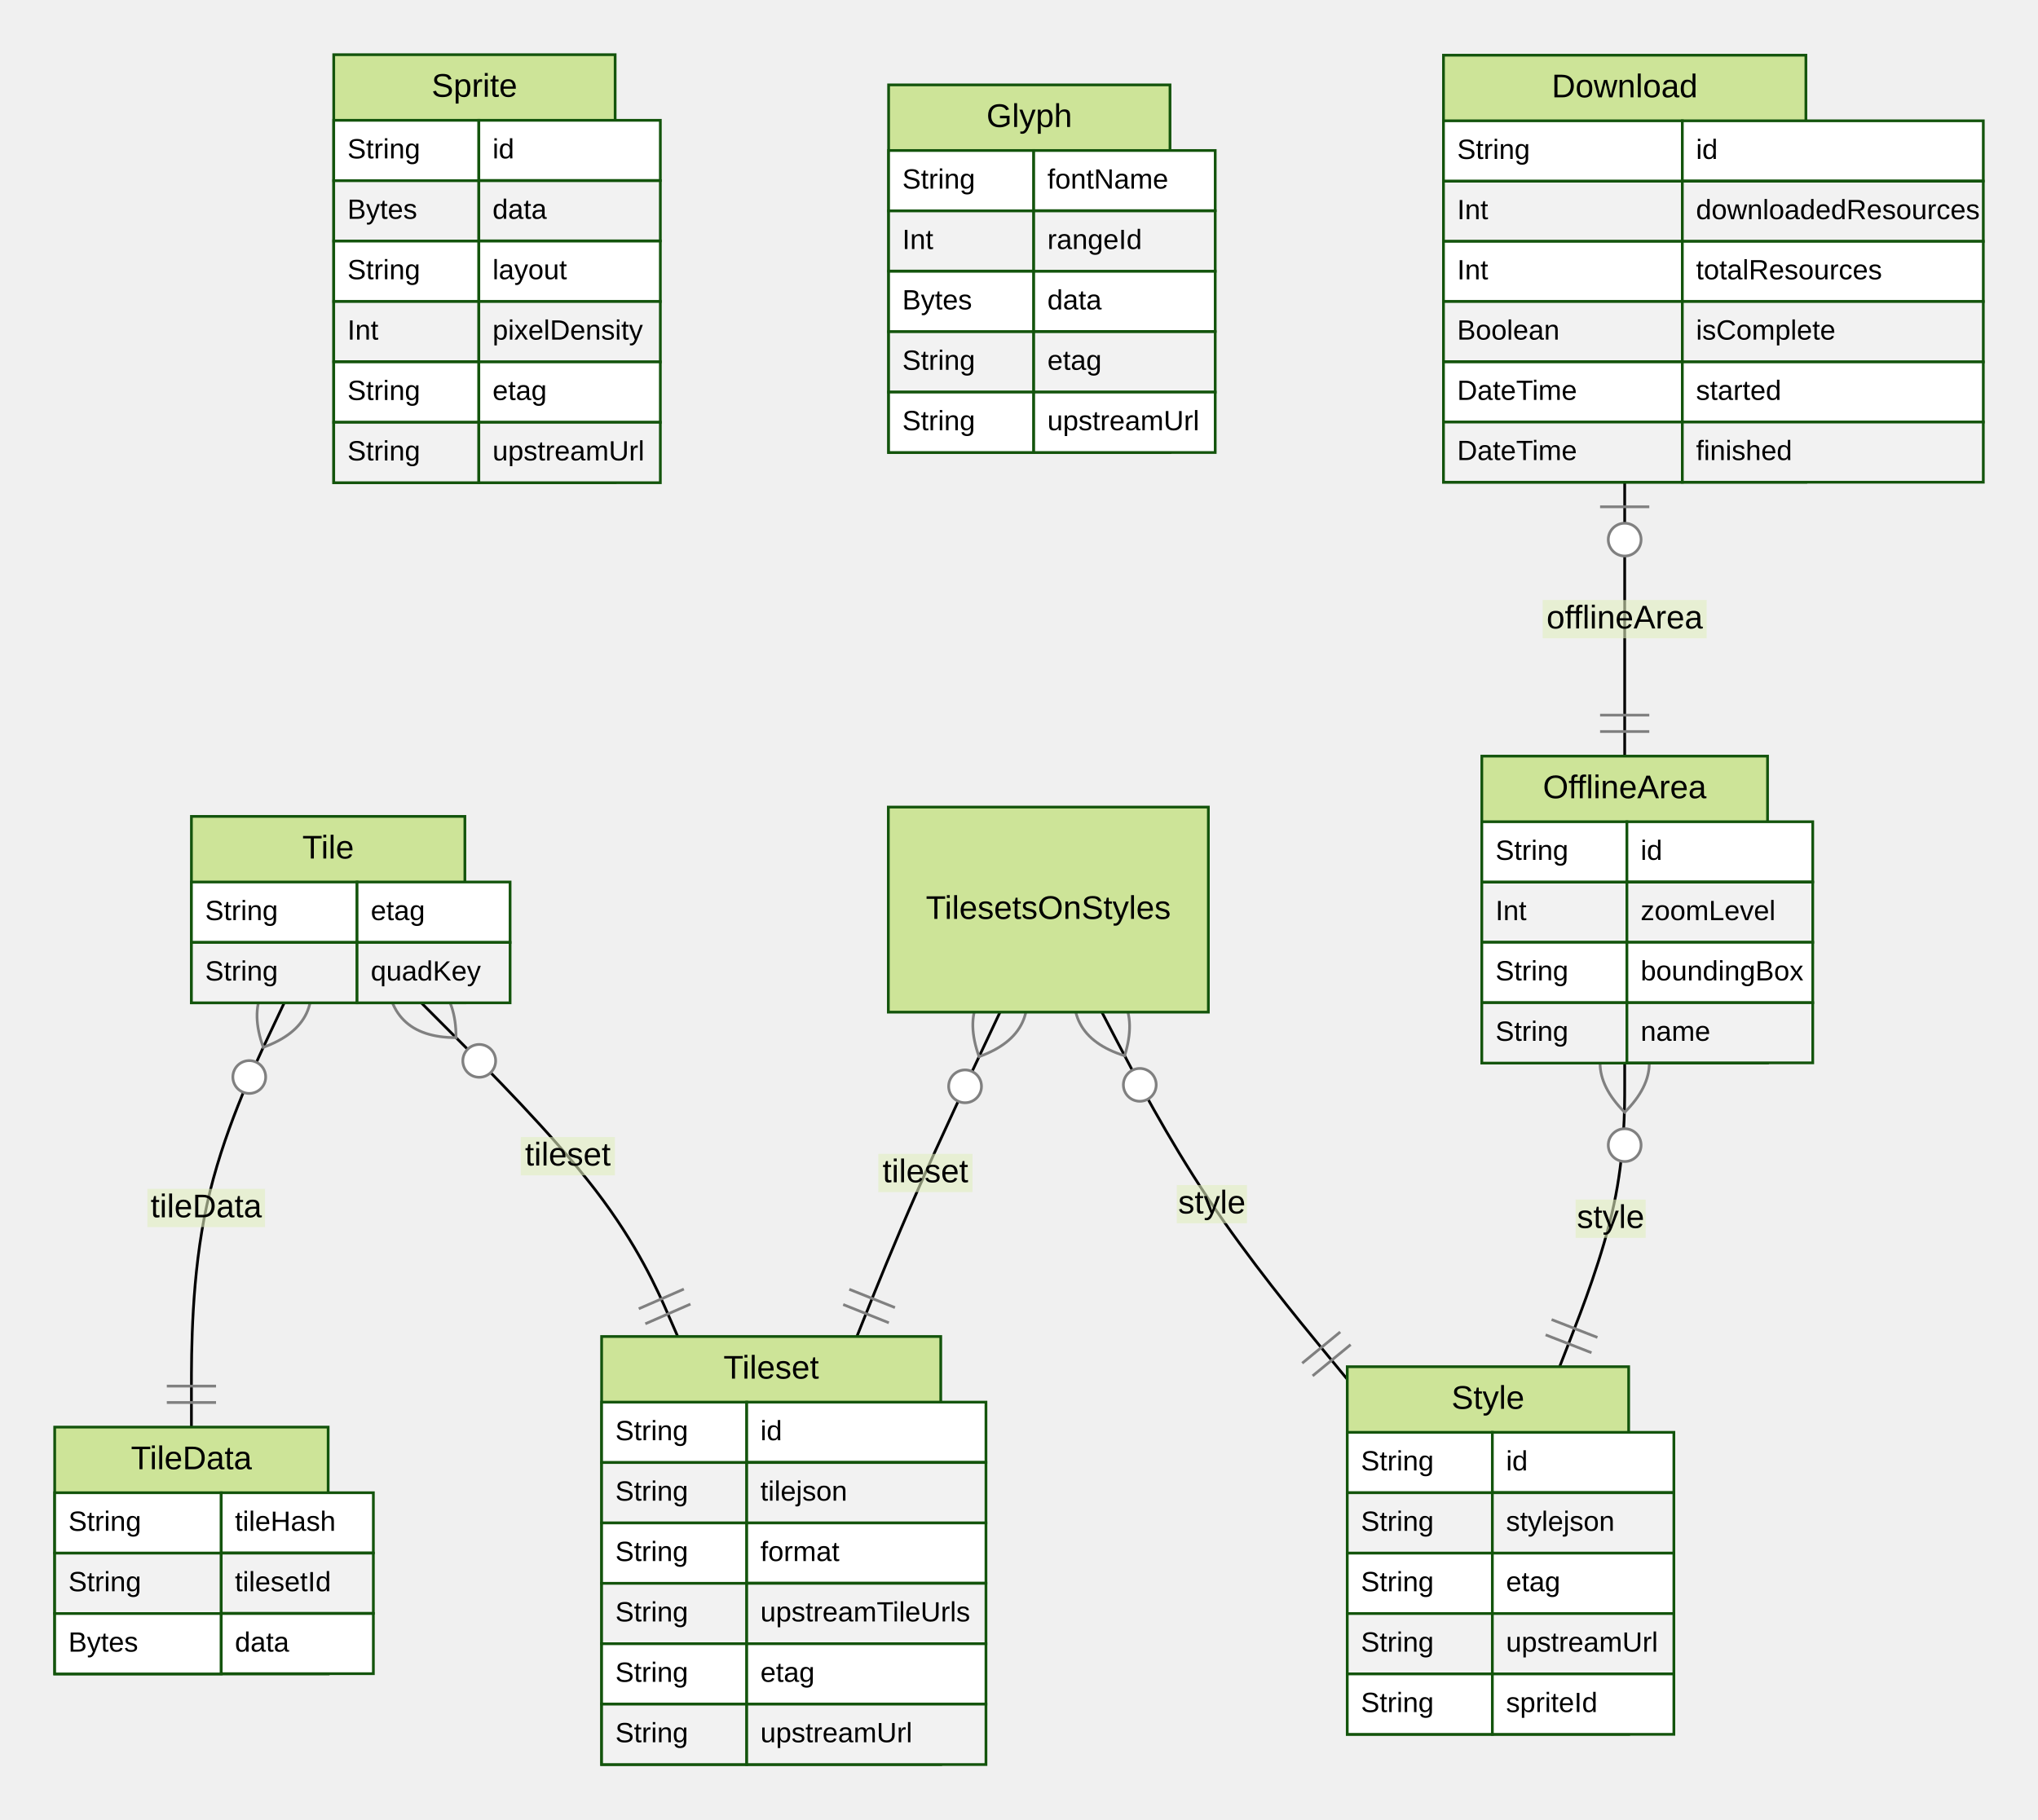
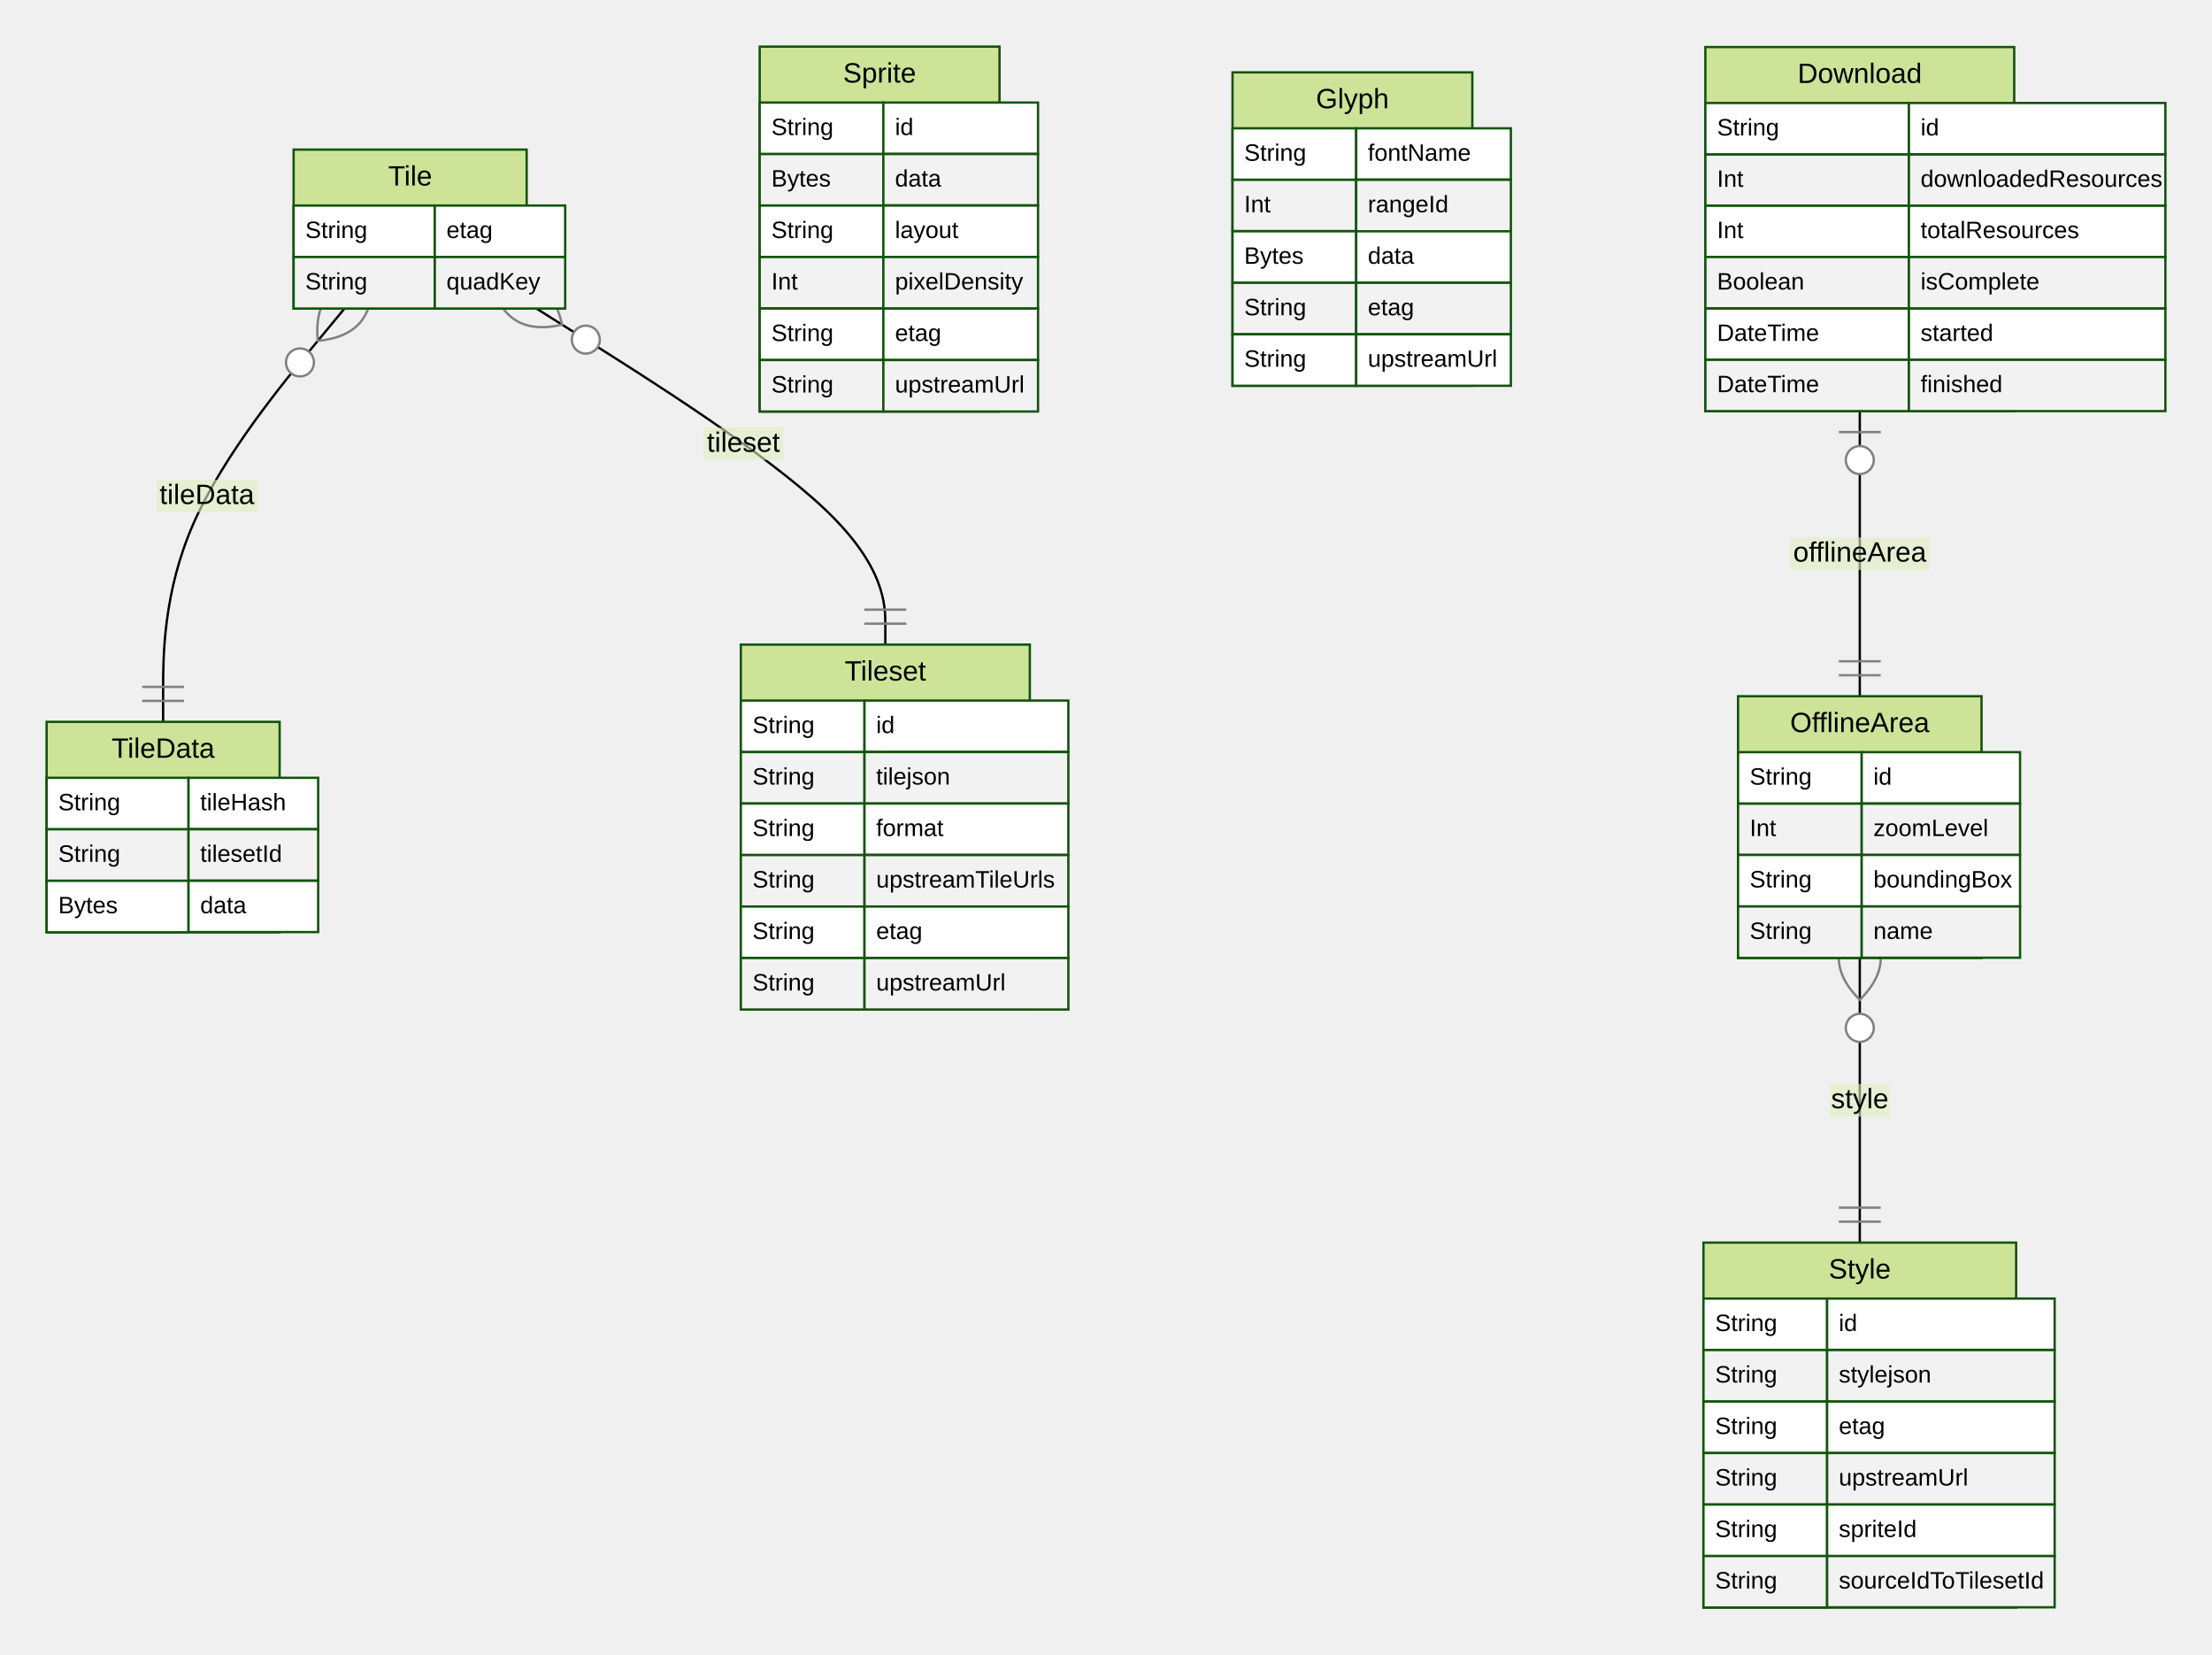
- <svg xmlns="http://www.w3.org/2000/svg" id="mermaid-0" width="100%" height="665.377" style="max-width: 745.258px;" viewBox="0 0 745.258 665.377">
+ <svg xmlns="http://www.w3.org/2000/svg" id="mermaid-0" width="100%" height="709.652" style="max-width: 949.223px;" viewBox="0 0 949.223 709.652">
  <style>#mermaid-0 {font-family:"trebuchet ms",verdana,arial,sans-serif;font-size:16px;fill:#000000;}#mermaid-0 .error-icon{fill:#552222;}#mermaid-0 .error-text{fill:#552222;stroke:#552222;}#mermaid-0 .edge-thickness-normal{stroke-width:2px;}#mermaid-0 .edge-thickness-thick{stroke-width:3.5px;}#mermaid-0 .edge-pattern-solid{stroke-dasharray:0;}#mermaid-0 .edge-pattern-dashed{stroke-dasharray:3;}#mermaid-0 .edge-pattern-dotted{stroke-dasharray:2;}#mermaid-0 .marker{fill:#000000;stroke:#000000;}#mermaid-0 .marker.cross{stroke:#000000;}#mermaid-0 svg{font-family:"trebuchet ms",verdana,arial,sans-serif;font-size:16px;}#mermaid-0 .entityBox{fill:#cde498;stroke:#13540c;}#mermaid-0 .attributeBoxOdd{fill:#ffffff;stroke:#13540c;}#mermaid-0 .attributeBoxEven{fill:#f2f2f2;stroke:#13540c;}#mermaid-0 .relationshipLabelBox{fill:hsl(78.158, 58.462%, 84.51%);opacity:0.7;background-color:hsl(78.158, 58.462%, 84.51%);}#mermaid-0 .relationshipLabelBox rect{opacity:0.5;}#mermaid-0 .relationshipLine{stroke:#000000;}#mermaid-0 :root{--mermaid-font-family:"trebuchet ms",verdana,arial,sans-serif;}</style>
  <g />
  <defs>
    <marker id="ONLY_ONE_START" refX="0" refY="9" markerWidth="18" markerHeight="18" orient="auto">
      <path stroke="gray" fill="none" d="M9,0 L9,18 M15,0 L15,18" />
    </marker>
  </defs>
  <defs>
    <marker id="ONLY_ONE_END" refX="18" refY="9" markerWidth="18" markerHeight="18" orient="auto">
      <path stroke="gray" fill="none" d="M3,0 L3,18 M9,0 L9,18" />
    </marker>
  </defs>
  <defs>
    <marker id="ZERO_OR_ONE_START" refX="0" refY="9" markerWidth="30" markerHeight="18" orient="auto">
      <circle stroke="gray" fill="white" cx="21" cy="9" r="6" />
      <path stroke="gray" fill="none" d="M9,0 L9,18" />
    </marker>
  </defs>
  <defs>
    <marker id="ZERO_OR_ONE_END" refX="30" refY="9" markerWidth="30" markerHeight="18" orient="auto">
      <circle stroke="gray" fill="white" cx="9" cy="9" r="6" />
      <path stroke="gray" fill="none" d="M21,0 L21,18" />
    </marker>
  </defs>
  <defs>
    <marker id="ONE_OR_MORE_START" refX="18" refY="18" markerWidth="45" markerHeight="36" orient="auto">
      <path stroke="gray" fill="none" d="M0,18 Q 18,0 36,18 Q 18,36 0,18 M42,9 L42,27" />
    </marker>
  </defs>
  <defs>
    <marker id="ONE_OR_MORE_END" refX="27" refY="18" markerWidth="45" markerHeight="36" orient="auto">
      <path stroke="gray" fill="none" d="M3,9 L3,27 M9,18 Q27,0 45,18 Q27,36 9,18" />
    </marker>
  </defs>
  <defs>
    <marker id="ZERO_OR_MORE_START" refX="18" refY="18" markerWidth="57" markerHeight="36" orient="auto">
      <circle stroke="gray" fill="white" cx="48" cy="18" r="6" />
      <path stroke="gray" fill="none" d="M0,18 Q18,0 36,18 Q18,36 0,18" />
    </marker>
  </defs>
  <defs>
    <marker id="ZERO_OR_MORE_END" refX="39" refY="18" markerWidth="57" markerHeight="36" orient="auto">
      <circle stroke="gray" fill="white" cx="9" cy="18" r="6" />
      <path stroke="gray" fill="none" d="M21,18 Q39,0 57,18 Q39,36 21,18" />
    </marker>
  </defs>
-   <path class="er relationshipLine" d="M103.94,366.78L98.283,378.788C92.627,390.796,81.313,414.811,75.657,440.675C70,466.539,70,494.251,70,508.108L70,521.964" stroke="gray" fill="none" marker-end="url(#ONLY_ONE_END)" marker-start="url(#ZERO_OR_MORE_START)" />
-   <path class="er relationshipLine" d="M154.049,366.78L166.041,378.788C178.034,390.796,202.019,414.811,217.65,435.152C233.28,455.493,240.557,472.16,244.195,480.493L247.833,488.826" stroke="gray" fill="none" marker-end="url(#ONLY_ONE_END)" marker-start="url(#ZERO_OR_MORE_START)" />
-   <path class="er relationshipLine" d="M365.694,370.188L360.305,381.628C354.916,393.068,344.137,415.947,335.412,435.72C326.687,455.493,320.015,472.16,316.679,480.493L313.343,488.826" stroke="gray" fill="none" marker-end="url(#ONLY_ONE_END)" marker-start="url(#ZERO_OR_MORE_START)" />
-   <path class="er relationshipLine" d="M402.926,370.188L408.894,381.628C414.863,393.068,426.801,415.947,441.757,438.327C456.714,460.707,474.689,482.588,483.676,493.528L492.664,504.469" stroke="gray" fill="none" marker-end="url(#ONLY_ONE_END)" marker-start="url(#ZERO_OR_MORE_START)" />
-   <path class="er relationshipLine" d="M594.117,388.826L594.117,397.16C594.117,405.493,594.117,422.16,590.151,440.667C586.186,459.175,578.254,479.523,574.288,489.698L570.322,499.872" stroke="gray" fill="none" marker-end="url(#ONLY_ONE_END)" marker-start="url(#ZERO_OR_MORE_START)" />
-   <path class="er relationshipLine" d="M594.117,176.367L594.117,184.731C594.117,193.095,594.117,209.823,594.117,226.52C594.117,243.217,594.117,259.884,594.117,268.217L594.117,276.551" stroke="gray" fill="none" marker-end="url(#ONLY_ONE_END)" marker-start="url(#ZERO_OR_ONE_START)" />
-   <g id="TileData" transform="translate(20,521.9639 )">
+   <path class="er relationshipLine" d="M147.831,132.367L134.859,148.064C121.887,163.762,95.944,195.156,82.972,224.71C70,254.263,70,281.976,70,295.832L70,309.688" stroke="gray" fill="none" marker-end="url(#ONLY_ONE_END)" marker-start="url(#ZERO_OR_MORE_START)" />
+   <path class="er relationshipLine" d="M226.004,129.729L251.656,145.866C277.309,162.003,328.613,194.277,354.266,218.747C379.918,243.217,379.918,259.884,379.918,268.217L379.918,276.551" stroke="gray" fill="none" marker-end="url(#ONLY_ONE_END)" marker-start="url(#ZERO_OR_MORE_START)" />
+   <path class="er relationshipLine" d="M798.082,410.964L798.082,422.987C798.082,435.01,798.082,459.056,798.082,479.412C798.082,499.768,798.082,516.435,798.082,524.768L798.082,533.102" stroke="gray" fill="none" marker-end="url(#ONLY_ONE_END)" marker-start="url(#ZERO_OR_MORE_START)" />
+   <path class="er relationshipLine" d="M798.082,176.367L798.082,184.731C798.082,193.095,798.082,209.823,798.082,230.21C798.082,250.597,798.082,274.643,798.082,286.666L798.082,298.688" stroke="gray" fill="none" marker-end="url(#ONLY_ONE_END)" marker-start="url(#ZERO_OR_ONE_START)" />
+   <g id="TileData" transform="translate(20,309.6885 )">
    <rect class="er entityBox" fill="honeydew" fill-opacity="100%" stroke="gray" x="0" y="0" width="100" height="90.275" />
    <text class="er entityLabel" id="entity-TileData" x="0" y="0" dominant-baseline="middle" text-anchor="middle" style="font-family: &quot;trebuchet ms&quot;, verdana, arial, sans-serif;; font-size: 12px" transform="translate(50,12)">TileData</text>
    <rect class="er attributeBoxOdd" fill="honeydew" fill-opacity="100%" stroke="gray" x="0" y="24" width="60.898" height="22.092" />
    <text class="er entityLabel" id="entity-TileData-attr-1-type" x="0" y="0" dominant-baseline="middle" text-anchor="left" style="font-family: &quot;trebuchet ms&quot;, verdana, arial, sans-serif;; font-size: 10.2px" transform="translate(5,35.0459)">String</text>
    <rect class="er attributeBoxOdd" fill="honeydew" fill-opacity="100%" stroke="gray" x="60.898" y="24" width="55.633" height="22" />
    <text class="er entityLabel" id="entity-TileData-attr-1-name" x="0" y="0" dominant-baseline="middle" text-anchor="left" style="font-family: &quot;trebuchet ms&quot;, verdana, arial, sans-serif;; font-size: 10.2px" transform="translate(65.89844,35.0459)">tileHash</text>
    <rect class="er attributeBoxEven" fill="honeydew" fill-opacity="100%" stroke="gray" x="0" y="46.092" width="60.898" height="22.092" />
    <text class="er entityLabel" id="entity-TileData-attr-2-type" x="0" y="0" dominant-baseline="middle" text-anchor="left" style="font-family: &quot;trebuchet ms&quot;, verdana, arial, sans-serif;; font-size: 10.2px" transform="translate(5,57.1377)">String</text>
    <rect class="er attributeBoxEven" fill="honeydew" fill-opacity="100%" stroke="gray" x="60.898" y="46.092" width="55.633" height="22" />
    <text class="er entityLabel" id="entity-TileData-attr-2-name" x="0" y="0" dominant-baseline="middle" text-anchor="left" style="font-family: &quot;trebuchet ms&quot;, verdana, arial, sans-serif;; font-size: 10.2px" transform="translate(65.89844,57.1377)">tilesetId</text>
    <rect class="er attributeBoxOdd" fill="honeydew" fill-opacity="100%" stroke="gray" x="0" y="68.184" width="60.898" height="22.092" />
    <text class="er entityLabel" id="entity-TileData-attr-3-type" x="0" y="0" dominant-baseline="middle" text-anchor="left" style="font-family: &quot;trebuchet ms&quot;, verdana, arial, sans-serif;; font-size: 10.2px" transform="translate(5,79.22949)">Bytes</text>
    <rect class="er attributeBoxOdd" fill="honeydew" fill-opacity="100%" stroke="gray" x="60.898" y="68.184" width="55.633" height="22" />
    <text class="er entityLabel" id="entity-TileData-attr-3-name" x="0" y="0" dominant-baseline="middle" text-anchor="left" style="font-family: &quot;trebuchet ms&quot;, verdana, arial, sans-serif;; font-size: 10.2px" transform="translate(65.89844,79.22949)">data</text>
  </g>
-   <g id="Tile" transform="translate(70,298.5967 )">
+   <g id="Tile" transform="translate(126.0039,64.18359 )">
    <rect class="er entityBox" fill="honeydew" fill-opacity="100%" stroke="gray" x="0" y="0" width="100" height="68.184" />
    <text class="er entityLabel" id="entity-Tile" x="0" y="0" dominant-baseline="middle" text-anchor="middle" style="font-family: &quot;trebuchet ms&quot;, verdana, arial, sans-serif;; font-size: 12px" transform="translate(50,12)">Tile</text>
    <rect class="er attributeBoxOdd" fill="honeydew" fill-opacity="100%" stroke="gray" x="0" y="24" width="60.57" height="22.092" />
    <text class="er entityLabel" id="entity-Tile-attr-1-type" x="0" y="0" dominant-baseline="middle" text-anchor="left" style="font-family: &quot;trebuchet ms&quot;, verdana, arial, sans-serif;; font-size: 10.2px" transform="translate(5,35.0459)">String</text>
    <rect class="er attributeBoxOdd" fill="honeydew" fill-opacity="100%" stroke="gray" x="60.57" y="24" width="55.961" height="22.092" />
    <text class="er entityLabel" id="entity-Tile-attr-1-name" x="0" y="0" dominant-baseline="middle" text-anchor="left" style="font-family: &quot;trebuchet ms&quot;, verdana, arial, sans-serif;; font-size: 10.2px" transform="translate(65.57031,35.0459)">etag</text>
    <rect class="er attributeBoxEven" fill="honeydew" fill-opacity="100%" stroke="gray" x="0" y="46.092" width="60.57" height="22.092" />
    <text class="er entityLabel" id="entity-Tile-attr-2-type" x="0" y="0" dominant-baseline="middle" text-anchor="left" style="font-family: &quot;trebuchet ms&quot;, verdana, arial, sans-serif;; font-size: 10.2px" transform="translate(5,57.1377)">String</text>
    <rect class="er attributeBoxEven" fill="honeydew" fill-opacity="100%" stroke="gray" x="60.57" y="46.092" width="55.961" height="22.092" />
    <text class="er entityLabel" id="entity-Tile-attr-2-name" x="0" y="0" dominant-baseline="middle" text-anchor="left" style="font-family: &quot;trebuchet ms&quot;, verdana, arial, sans-serif;; font-size: 10.2px" transform="translate(65.57031,57.1377)">quadKey</text>
  </g>
-   <g id="Tileset" transform="translate(220,488.8262 )">
+   <g id="Tileset" transform="translate(317.9102,276.5508 )">
    <rect class="er entityBox" fill="honeydew" fill-opacity="100%" stroke="gray" x="0" y="0" width="124.016" height="156.551" />
    <text class="er entityLabel" id="entity-Tileset" x="0" y="0" dominant-baseline="middle" text-anchor="middle" style="font-family: &quot;trebuchet ms&quot;, verdana, arial, sans-serif;; font-size: 12px" transform="translate(62.00781,12)">Tileset</text>
    <rect class="er attributeBoxOdd" fill="honeydew" fill-opacity="100%" stroke="gray" x="0" y="24" width="53.062" height="22.092" />
    <text class="er entityLabel" id="entity-Tileset-attr-1-type" x="0" y="0" dominant-baseline="middle" text-anchor="left" style="font-family: &quot;trebuchet ms&quot;, verdana, arial, sans-serif;; font-size: 10.2px" transform="translate(5,35.0459)">String</text>
    <rect class="er attributeBoxOdd" fill="honeydew" fill-opacity="100%" stroke="gray" x="53.062" y="24" width="87.484" height="22" />
    <text class="er entityLabel" id="entity-Tileset-attr-1-name" x="0" y="0" dominant-baseline="middle" text-anchor="left" style="font-family: &quot;trebuchet ms&quot;, verdana, arial, sans-serif;; font-size: 10.2px" transform="translate(58.0625,35.0459)">id</text>
    <rect class="er attributeBoxEven" fill="honeydew" fill-opacity="100%" stroke="gray" x="0" y="46.092" width="53.062" height="22.092" />
    <text class="er entityLabel" id="entity-Tileset-attr-2-type" x="0" y="0" dominant-baseline="middle" text-anchor="left" style="font-family: &quot;trebuchet ms&quot;, verdana, arial, sans-serif;; font-size: 10.2px" transform="translate(5,57.1377)">String</text>
    <rect class="er attributeBoxEven" fill="honeydew" fill-opacity="100%" stroke="gray" x="53.062" y="46.092" width="87.484" height="22.092" />
    <text class="er entityLabel" id="entity-Tileset-attr-2-name" x="0" y="0" dominant-baseline="middle" text-anchor="left" style="font-family: &quot;trebuchet ms&quot;, verdana, arial, sans-serif;; font-size: 10.2px" transform="translate(58.0625,57.1377)">tilejson</text>
    <rect class="er attributeBoxOdd" fill="honeydew" fill-opacity="100%" stroke="gray" x="0" y="68.184" width="53.062" height="22.092" />
    <text class="er entityLabel" id="entity-Tileset-attr-3-type" x="0" y="0" dominant-baseline="middle" text-anchor="left" style="font-family: &quot;trebuchet ms&quot;, verdana, arial, sans-serif;; font-size: 10.2px" transform="translate(5,79.22949)">String</text>
    <rect class="er attributeBoxOdd" fill="honeydew" fill-opacity="100%" stroke="gray" x="53.062" y="68.184" width="87.484" height="22" />
    <text class="er entityLabel" id="entity-Tileset-attr-3-name" x="0" y="0" dominant-baseline="middle" text-anchor="left" style="font-family: &quot;trebuchet ms&quot;, verdana, arial, sans-serif;; font-size: 10.2px" transform="translate(58.0625,79.22949)">format</text>
    <rect class="er attributeBoxEven" fill="honeydew" fill-opacity="100%" stroke="gray" x="0" y="90.275" width="53.062" height="22.092" />
    <text class="er entityLabel" id="entity-Tileset-attr-4-type" x="0" y="0" dominant-baseline="middle" text-anchor="left" style="font-family: &quot;trebuchet ms&quot;, verdana, arial, sans-serif;; font-size: 10.2px" transform="translate(5,101.3213)">String</text>
    <rect class="er attributeBoxEven" fill="honeydew" fill-opacity="100%" stroke="gray" x="53.062" y="90.275" width="87.484" height="22.092" />
    <text class="er entityLabel" id="entity-Tileset-attr-4-name" x="0" y="0" dominant-baseline="middle" text-anchor="left" style="font-family: &quot;trebuchet ms&quot;, verdana, arial, sans-serif;; font-size: 10.2px" transform="translate(58.0625,101.3213)">upstreamTileUrls</text>
    <rect class="er attributeBoxOdd" fill="honeydew" fill-opacity="100%" stroke="gray" x="0" y="112.367" width="53.062" height="22.092" />
    <text class="er entityLabel" id="entity-Tileset-attr-5-type" x="0" y="0" dominant-baseline="middle" text-anchor="left" style="font-family: &quot;trebuchet ms&quot;, verdana, arial, sans-serif;; font-size: 10.2px" transform="translate(5,123.4131)">String</text>
    <rect class="er attributeBoxOdd" fill="honeydew" fill-opacity="100%" stroke="gray" x="53.062" y="112.367" width="87.484" height="22.092" />
    <text class="er entityLabel" id="entity-Tileset-attr-5-name" x="0" y="0" dominant-baseline="middle" text-anchor="left" style="font-family: &quot;trebuchet ms&quot;, verdana, arial, sans-serif;; font-size: 10.2px" transform="translate(58.0625,123.4131)">etag</text>
    <rect class="er attributeBoxEven" fill="honeydew" fill-opacity="100%" stroke="gray" x="0" y="134.459" width="53.062" height="22.092" />
    <text class="er entityLabel" id="entity-Tileset-attr-6-type" x="0" y="0" dominant-baseline="middle" text-anchor="left" style="font-family: &quot;trebuchet ms&quot;, verdana, arial, sans-serif;; font-size: 10.2px" transform="translate(5,145.5049)">String</text>
    <rect class="er attributeBoxEven" fill="honeydew" fill-opacity="100%" stroke="gray" x="53.062" y="134.459" width="87.484" height="22.092" />
    <text class="er entityLabel" id="entity-Tileset-attr-6-name" x="0" y="0" dominant-baseline="middle" text-anchor="left" style="font-family: &quot;trebuchet ms&quot;, verdana, arial, sans-serif;; font-size: 10.2px" transform="translate(58.0625,145.5049)">upstreamUrl</text>
  </g>
-   <g id="TilesetsOnStyles" transform="translate(324.8438,295.1885 )">
-     <rect class="er entityBox" fill="honeydew" fill-opacity="100%" stroke="gray" x="0" y="0" width="117.031" height="75" />
-     <text class="er entityLabel" id="entity-TilesetsOnStyles" x="0" y="0" dominant-baseline="middle" text-anchor="middle" style="font-family: &quot;trebuchet ms&quot;, verdana, arial, sans-serif;; font-size: 12px" transform="translate(58.51562,37.5)">TilesetsOnStyles</text>
-   </g>
-   <g id="Style" transform="translate(492.6641,499.8721 )">
-     <rect class="er entityBox" fill="honeydew" fill-opacity="100%" stroke="gray" x="0" y="0" width="102.906" height="134.459" />
-     <text class="er entityLabel" id="entity-Style" x="0" y="0" dominant-baseline="middle" text-anchor="middle" style="font-family: &quot;trebuchet ms&quot;, verdana, arial, sans-serif;; font-size: 12px" transform="translate(51.45312,12)">Style</text>
+   <g id="Style" transform="translate(730.9961,533.1016 )">
+     <rect class="er entityBox" fill="honeydew" fill-opacity="100%" stroke="gray" x="0" y="0" width="134.172" height="156.551" />
+     <text class="er entityLabel" id="entity-Style" x="0" y="0" dominant-baseline="middle" text-anchor="middle" style="font-family: &quot;trebuchet ms&quot;, verdana, arial, sans-serif;; font-size: 12px" transform="translate(67.08594,12)">Style</text>
    <rect class="er attributeBoxOdd" fill="honeydew" fill-opacity="100%" stroke="gray" x="0" y="24" width="53.062" height="22.092" />
    <text class="er entityLabel" id="entity-Style-attr-1-type" x="0" y="0" dominant-baseline="middle" text-anchor="left" style="font-family: &quot;trebuchet ms&quot;, verdana, arial, sans-serif;; font-size: 10.2px" transform="translate(5,35.0459)">String</text>
-     <rect class="er attributeBoxOdd" fill="honeydew" fill-opacity="100%" stroke="gray" x="53.062" y="24" width="66.375" height="22" />
+     <rect class="er attributeBoxOdd" fill="honeydew" fill-opacity="100%" stroke="gray" x="53.062" y="24" width="97.641" height="22" />
    <text class="er entityLabel" id="entity-Style-attr-1-name" x="0" y="0" dominant-baseline="middle" text-anchor="left" style="font-family: &quot;trebuchet ms&quot;, verdana, arial, sans-serif;; font-size: 10.2px" transform="translate(58.0625,35.0459)">id</text>
    <rect class="er attributeBoxEven" fill="honeydew" fill-opacity="100%" stroke="gray" x="0" y="46.092" width="53.062" height="22.092" />
    <text class="er entityLabel" id="entity-Style-attr-2-type" x="0" y="0" dominant-baseline="middle" text-anchor="left" style="font-family: &quot;trebuchet ms&quot;, verdana, arial, sans-serif;; font-size: 10.2px" transform="translate(5,57.1377)">String</text>
-     <rect class="er attributeBoxEven" fill="honeydew" fill-opacity="100%" stroke="gray" x="53.062" y="46.092" width="66.375" height="22.092" />
+     <rect class="er attributeBoxEven" fill="honeydew" fill-opacity="100%" stroke="gray" x="53.062" y="46.092" width="97.641" height="22.092" />
    <text class="er entityLabel" id="entity-Style-attr-2-name" x="0" y="0" dominant-baseline="middle" text-anchor="left" style="font-family: &quot;trebuchet ms&quot;, verdana, arial, sans-serif;; font-size: 10.2px" transform="translate(58.0625,57.1377)">stylejson</text>
    <rect class="er attributeBoxOdd" fill="honeydew" fill-opacity="100%" stroke="gray" x="0" y="68.184" width="53.062" height="22.092" />
    <text class="er entityLabel" id="entity-Style-attr-3-type" x="0" y="0" dominant-baseline="middle" text-anchor="left" style="font-family: &quot;trebuchet ms&quot;, verdana, arial, sans-serif;; font-size: 10.2px" transform="translate(5,79.22949)">String</text>
-     <rect class="er attributeBoxOdd" fill="honeydew" fill-opacity="100%" stroke="gray" x="53.062" y="68.184" width="66.375" height="22.092" />
+     <rect class="er attributeBoxOdd" fill="honeydew" fill-opacity="100%" stroke="gray" x="53.062" y="68.184" width="97.641" height="22.092" />
    <text class="er entityLabel" id="entity-Style-attr-3-name" x="0" y="0" dominant-baseline="middle" text-anchor="left" style="font-family: &quot;trebuchet ms&quot;, verdana, arial, sans-serif;; font-size: 10.2px" transform="translate(58.0625,79.22949)">etag</text>
    <rect class="er attributeBoxEven" fill="honeydew" fill-opacity="100%" stroke="gray" x="0" y="90.275" width="53.062" height="22.092" />
    <text class="er entityLabel" id="entity-Style-attr-4-type" x="0" y="0" dominant-baseline="middle" text-anchor="left" style="font-family: &quot;trebuchet ms&quot;, verdana, arial, sans-serif;; font-size: 10.2px" transform="translate(5,101.3213)">String</text>
-     <rect class="er attributeBoxEven" fill="honeydew" fill-opacity="100%" stroke="gray" x="53.062" y="90.275" width="66.375" height="22.092" />
+     <rect class="er attributeBoxEven" fill="honeydew" fill-opacity="100%" stroke="gray" x="53.062" y="90.275" width="97.641" height="22.092" />
    <text class="er entityLabel" id="entity-Style-attr-4-name" x="0" y="0" dominant-baseline="middle" text-anchor="left" style="font-family: &quot;trebuchet ms&quot;, verdana, arial, sans-serif;; font-size: 10.2px" transform="translate(58.0625,101.3213)">upstreamUrl</text>
    <rect class="er attributeBoxOdd" fill="honeydew" fill-opacity="100%" stroke="gray" x="0" y="112.367" width="53.062" height="22.092" />
    <text class="er entityLabel" id="entity-Style-attr-5-type" x="0" y="0" dominant-baseline="middle" text-anchor="left" style="font-family: &quot;trebuchet ms&quot;, verdana, arial, sans-serif;; font-size: 10.2px" transform="translate(5,123.4131)">String</text>
-     <rect class="er attributeBoxOdd" fill="honeydew" fill-opacity="100%" stroke="gray" x="53.062" y="112.367" width="66.375" height="22.092" />
+     <rect class="er attributeBoxOdd" fill="honeydew" fill-opacity="100%" stroke="gray" x="53.062" y="112.367" width="97.641" height="22.092" />
    <text class="er entityLabel" id="entity-Style-attr-5-name" x="0" y="0" dominant-baseline="middle" text-anchor="left" style="font-family: &quot;trebuchet ms&quot;, verdana, arial, sans-serif;; font-size: 10.2px" transform="translate(58.0625,123.4131)">spriteId</text>
-   </g>
-   <g id="Sprite" transform="translate(122.0391,20 )">
+     <rect class="er attributeBoxEven" fill="honeydew" fill-opacity="100%" stroke="gray" x="0" y="134.459" width="53.062" height="22.092" />
+     <text class="er entityLabel" id="entity-Style-attr-6-type" x="0" y="0" dominant-baseline="middle" text-anchor="left" style="font-family: &quot;trebuchet ms&quot;, verdana, arial, sans-serif;; font-size: 10.2px" transform="translate(5,145.5049)">String</text>
+     <rect class="er attributeBoxEven" fill="honeydew" fill-opacity="100%" stroke="gray" x="53.062" y="134.459" width="97.641" height="22" />
+     <text class="er entityLabel" id="entity-Style-attr-6-name" x="0" y="0" dominant-baseline="middle" text-anchor="left" style="font-family: &quot;trebuchet ms&quot;, verdana, arial, sans-serif;; font-size: 10.2px" transform="translate(58.0625,145.5049)">sourceIdToTilesetId</text>
+   </g>
+   <g id="Sprite" transform="translate(326.0039,20 )">
    <rect class="er entityBox" fill="honeydew" fill-opacity="100%" stroke="gray" x="0" y="0" width="102.906" height="156.551" />
    <text class="er entityLabel" id="entity-Sprite" x="0" y="0" dominant-baseline="middle" text-anchor="middle" style="font-family: &quot;trebuchet ms&quot;, verdana, arial, sans-serif;; font-size: 12px" transform="translate(51.45312,12)">Sprite</text>
    <rect class="er attributeBoxOdd" fill="honeydew" fill-opacity="100%" stroke="gray" x="0" y="24" width="53.062" height="22.092" />
    <text class="er entityLabel" id="entity-Sprite-attr-1-type" x="0" y="0" dominant-baseline="middle" text-anchor="left" style="font-family: &quot;trebuchet ms&quot;, verdana, arial, sans-serif;; font-size: 10.2px" transform="translate(5,35.0459)">String</text>
    <rect class="er attributeBoxOdd" fill="honeydew" fill-opacity="100%" stroke="gray" x="53.062" y="24" width="66.375" height="22" />
    <text class="er entityLabel" id="entity-Sprite-attr-1-name" x="0" y="0" dominant-baseline="middle" text-anchor="left" style="font-family: &quot;trebuchet ms&quot;, verdana, arial, sans-serif;; font-size: 10.2px" transform="translate(58.0625,35.0459)">id</text>
    <rect class="er attributeBoxEven" fill="honeydew" fill-opacity="100%" stroke="gray" x="0" y="46.092" width="53.062" height="22.092" />
    <text class="er entityLabel" id="entity-Sprite-attr-2-type" x="0" y="0" dominant-baseline="middle" text-anchor="left" style="font-family: &quot;trebuchet ms&quot;, verdana, arial, sans-serif;; font-size: 10.2px" transform="translate(5,57.1377)">Bytes</text>
    <rect class="er attributeBoxEven" fill="honeydew" fill-opacity="100%" stroke="gray" x="53.062" y="46.092" width="66.375" height="22" />
    <text class="er entityLabel" id="entity-Sprite-attr-2-name" x="0" y="0" dominant-baseline="middle" text-anchor="left" style="font-family: &quot;trebuchet ms&quot;, verdana, arial, sans-serif;; font-size: 10.2px" transform="translate(58.0625,57.1377)">data</text>
    <rect class="er attributeBoxOdd" fill="honeydew" fill-opacity="100%" stroke="gray" x="0" y="68.184" width="53.062" height="22.092" />
    <text class="er entityLabel" id="entity-Sprite-attr-3-type" x="0" y="0" dominant-baseline="middle" text-anchor="left" style="font-family: &quot;trebuchet ms&quot;, verdana, arial, sans-serif;; font-size: 10.2px" transform="translate(5,79.22949)">String</text>
    <rect class="er attributeBoxOdd" fill="honeydew" fill-opacity="100%" stroke="gray" x="53.062" y="68.184" width="66.375" height="22.092" />
    <text class="er entityLabel" id="entity-Sprite-attr-3-name" x="0" y="0" dominant-baseline="middle" text-anchor="left" style="font-family: &quot;trebuchet ms&quot;, verdana, arial, sans-serif;; font-size: 10.2px" transform="translate(58.0625,79.22949)">layout</text>
    <rect class="er attributeBoxEven" fill="honeydew" fill-opacity="100%" stroke="gray" x="0" y="90.275" width="53.062" height="22" />
    <text class="er entityLabel" id="entity-Sprite-attr-4-type" x="0" y="0" dominant-baseline="middle" text-anchor="left" style="font-family: &quot;trebuchet ms&quot;, verdana, arial, sans-serif;; font-size: 10.2px" transform="translate(5,101.3213)">Int</text>
    <rect class="er attributeBoxEven" fill="honeydew" fill-opacity="100%" stroke="gray" x="53.062" y="90.275" width="66.375" height="22.092" />
    <text class="er entityLabel" id="entity-Sprite-attr-4-name" x="0" y="0" dominant-baseline="middle" text-anchor="left" style="font-family: &quot;trebuchet ms&quot;, verdana, arial, sans-serif;; font-size: 10.2px" transform="translate(58.0625,101.3213)">pixelDensity</text>
    <rect class="er attributeBoxOdd" fill="honeydew" fill-opacity="100%" stroke="gray" x="0" y="112.367" width="53.062" height="22.092" />
    <text class="er entityLabel" id="entity-Sprite-attr-5-type" x="0" y="0" dominant-baseline="middle" text-anchor="left" style="font-family: &quot;trebuchet ms&quot;, verdana, arial, sans-serif;; font-size: 10.2px" transform="translate(5,123.4131)">String</text>
    <rect class="er attributeBoxOdd" fill="honeydew" fill-opacity="100%" stroke="gray" x="53.062" y="112.367" width="66.375" height="22.092" />
    <text class="er entityLabel" id="entity-Sprite-attr-5-name" x="0" y="0" dominant-baseline="middle" text-anchor="left" style="font-family: &quot;trebuchet ms&quot;, verdana, arial, sans-serif;; font-size: 10.2px" transform="translate(58.0625,123.4131)">etag</text>
    <rect class="er attributeBoxEven" fill="honeydew" fill-opacity="100%" stroke="gray" x="0" y="134.459" width="53.062" height="22.092" />
    <text class="er entityLabel" id="entity-Sprite-attr-6-type" x="0" y="0" dominant-baseline="middle" text-anchor="left" style="font-family: &quot;trebuchet ms&quot;, verdana, arial, sans-serif;; font-size: 10.2px" transform="translate(5,145.5049)">String</text>
    <rect class="er attributeBoxEven" fill="honeydew" fill-opacity="100%" stroke="gray" x="53.062" y="134.459" width="66.375" height="22.092" />
    <text class="er entityLabel" id="entity-Sprite-attr-6-name" x="0" y="0" dominant-baseline="middle" text-anchor="left" style="font-family: &quot;trebuchet ms&quot;, verdana, arial, sans-serif;; font-size: 10.2px" transform="translate(58.0625,145.5049)">upstreamUrl</text>
  </g>
-   <g id="Glyph" transform="translate(324.9453,31.0459 )">
+   <g id="Glyph" transform="translate(528.9102,31.0459 )">
    <rect class="er entityBox" fill="honeydew" fill-opacity="100%" stroke="gray" x="0" y="0" width="102.906" height="134.459" />
    <text class="er entityLabel" id="entity-Glyph" x="0" y="0" dominant-baseline="middle" text-anchor="middle" style="font-family: &quot;trebuchet ms&quot;, verdana, arial, sans-serif;; font-size: 12px" transform="translate(51.45312,12)">Glyph</text>
    <rect class="er attributeBoxOdd" fill="honeydew" fill-opacity="100%" stroke="gray" x="0" y="24" width="53.062" height="22.092" />
    <text class="er entityLabel" id="entity-Glyph-attr-1-type" x="0" y="0" dominant-baseline="middle" text-anchor="left" style="font-family: &quot;trebuchet ms&quot;, verdana, arial, sans-serif;; font-size: 10.2px" transform="translate(5,35.0459)">String</text>
    <rect class="er attributeBoxOdd" fill="honeydew" fill-opacity="100%" stroke="gray" x="53.062" y="24" width="66.375" height="22" />
    <text class="er entityLabel" id="entity-Glyph-attr-1-name" x="0" y="0" dominant-baseline="middle" text-anchor="left" style="font-family: &quot;trebuchet ms&quot;, verdana, arial, sans-serif;; font-size: 10.2px" transform="translate(58.0625,35.0459)">fontName</text>
    <rect class="er attributeBoxEven" fill="honeydew" fill-opacity="100%" stroke="gray" x="0" y="46.092" width="53.062" height="22" />
    <text class="er entityLabel" id="entity-Glyph-attr-2-type" x="0" y="0" dominant-baseline="middle" text-anchor="left" style="font-family: &quot;trebuchet ms&quot;, verdana, arial, sans-serif;; font-size: 10.2px" transform="translate(5,57.1377)">Int</text>
    <rect class="er attributeBoxEven" fill="honeydew" fill-opacity="100%" stroke="gray" x="53.062" y="46.092" width="66.375" height="22.092" />
    <text class="er entityLabel" id="entity-Glyph-attr-2-name" x="0" y="0" dominant-baseline="middle" text-anchor="left" style="font-family: &quot;trebuchet ms&quot;, verdana, arial, sans-serif;; font-size: 10.2px" transform="translate(58.0625,57.1377)">rangeId</text>
    <rect class="er attributeBoxOdd" fill="honeydew" fill-opacity="100%" stroke="gray" x="0" y="68.184" width="53.062" height="22.092" />
    <text class="er entityLabel" id="entity-Glyph-attr-3-type" x="0" y="0" dominant-baseline="middle" text-anchor="left" style="font-family: &quot;trebuchet ms&quot;, verdana, arial, sans-serif;; font-size: 10.2px" transform="translate(5,79.22949)">Bytes</text>
    <rect class="er attributeBoxOdd" fill="honeydew" fill-opacity="100%" stroke="gray" x="53.062" y="68.184" width="66.375" height="22" />
    <text class="er entityLabel" id="entity-Glyph-attr-3-name" x="0" y="0" dominant-baseline="middle" text-anchor="left" style="font-family: &quot;trebuchet ms&quot;, verdana, arial, sans-serif;; font-size: 10.2px" transform="translate(58.0625,79.22949)">data</text>
    <rect class="er attributeBoxEven" fill="honeydew" fill-opacity="100%" stroke="gray" x="0" y="90.275" width="53.062" height="22.092" />
    <text class="er entityLabel" id="entity-Glyph-attr-4-type" x="0" y="0" dominant-baseline="middle" text-anchor="left" style="font-family: &quot;trebuchet ms&quot;, verdana, arial, sans-serif;; font-size: 10.2px" transform="translate(5,101.3213)">String</text>
    <rect class="er attributeBoxEven" fill="honeydew" fill-opacity="100%" stroke="gray" x="53.062" y="90.275" width="66.375" height="22.092" />
    <text class="er entityLabel" id="entity-Glyph-attr-4-name" x="0" y="0" dominant-baseline="middle" text-anchor="left" style="font-family: &quot;trebuchet ms&quot;, verdana, arial, sans-serif;; font-size: 10.2px" transform="translate(58.0625,101.3213)">etag</text>
    <rect class="er attributeBoxOdd" fill="honeydew" fill-opacity="100%" stroke="gray" x="0" y="112.367" width="53.062" height="22.092" />
    <text class="er entityLabel" id="entity-Glyph-attr-5-type" x="0" y="0" dominant-baseline="middle" text-anchor="left" style="font-family: &quot;trebuchet ms&quot;, verdana, arial, sans-serif;; font-size: 10.2px" transform="translate(5,123.4131)">String</text>
    <rect class="er attributeBoxOdd" fill="honeydew" fill-opacity="100%" stroke="gray" x="53.062" y="112.367" width="66.375" height="22.092" />
    <text class="er entityLabel" id="entity-Glyph-attr-5-name" x="0" y="0" dominant-baseline="middle" text-anchor="left" style="font-family: &quot;trebuchet ms&quot;, verdana, arial, sans-serif;; font-size: 10.2px" transform="translate(58.0625,123.4131)">upstreamUrl</text>
  </g>
-   <g id="OfflineArea" transform="translate(541.875,276.5508 )">
+   <g id="OfflineArea" transform="translate(745.8398,298.6885 )">
    <rect class="er entityBox" fill="honeydew" fill-opacity="100%" stroke="gray" x="0" y="0" width="104.484" height="112.275" />
    <text class="er entityLabel" id="entity-OfflineArea" x="0" y="0" dominant-baseline="middle" text-anchor="middle" style="font-family: &quot;trebuchet ms&quot;, verdana, arial, sans-serif;; font-size: 12px" transform="translate(52.24219,12)">OfflineArea</text>
    <rect class="er attributeBoxOdd" fill="honeydew" fill-opacity="100%" stroke="gray" x="0" y="24" width="53.062" height="22.092" />
    <text class="er entityLabel" id="entity-OfflineArea-attr-1-type" x="0" y="0" dominant-baseline="middle" text-anchor="left" style="font-family: &quot;trebuchet ms&quot;, verdana, arial, sans-serif;; font-size: 10.2px" transform="translate(5,35.0459)">String</text>
    <rect class="er attributeBoxOdd" fill="honeydew" fill-opacity="100%" stroke="gray" x="53.062" y="24" width="67.953" height="22" />
    <text class="er entityLabel" id="entity-OfflineArea-attr-1-name" x="0" y="0" dominant-baseline="middle" text-anchor="left" style="font-family: &quot;trebuchet ms&quot;, verdana, arial, sans-serif;; font-size: 10.2px" transform="translate(58.0625,35.0459)">id</text>
    <rect class="er attributeBoxEven" fill="honeydew" fill-opacity="100%" stroke="gray" x="0" y="46.092" width="53.062" height="22" />
    <text class="er entityLabel" id="entity-OfflineArea-attr-2-type" x="0" y="0" dominant-baseline="middle" text-anchor="left" style="font-family: &quot;trebuchet ms&quot;, verdana, arial, sans-serif;; font-size: 10.2px" transform="translate(5,57.0918)">Int</text>
    <rect class="er attributeBoxEven" fill="honeydew" fill-opacity="100%" stroke="gray" x="53.062" y="46.092" width="67.953" height="22" />
    <text class="er entityLabel" id="entity-OfflineArea-attr-2-name" x="0" y="0" dominant-baseline="middle" text-anchor="left" style="font-family: &quot;trebuchet ms&quot;, verdana, arial, sans-serif;; font-size: 10.2px" transform="translate(58.0625,57.0918)">zoomLevel</text>
    <rect class="er attributeBoxOdd" fill="honeydew" fill-opacity="100%" stroke="gray" x="0" y="68.092" width="53.062" height="22.092" />
    <text class="er entityLabel" id="entity-OfflineArea-attr-3-type" x="0" y="0" dominant-baseline="middle" text-anchor="left" style="font-family: &quot;trebuchet ms&quot;, verdana, arial, sans-serif;; font-size: 10.2px" transform="translate(5,79.1377)">String</text>
    <rect class="er attributeBoxOdd" fill="honeydew" fill-opacity="100%" stroke="gray" x="53.062" y="68.092" width="67.953" height="22.092" />
    <text class="er entityLabel" id="entity-OfflineArea-attr-3-name" x="0" y="0" dominant-baseline="middle" text-anchor="left" style="font-family: &quot;trebuchet ms&quot;, verdana, arial, sans-serif;; font-size: 10.2px" transform="translate(58.0625,79.1377)">boundingBox</text>
    <rect class="er attributeBoxEven" fill="honeydew" fill-opacity="100%" stroke="gray" x="0" y="90.184" width="53.062" height="22.092" />
    <text class="er entityLabel" id="entity-OfflineArea-attr-4-type" x="0" y="0" dominant-baseline="middle" text-anchor="left" style="font-family: &quot;trebuchet ms&quot;, verdana, arial, sans-serif;; font-size: 10.2px" transform="translate(5,101.2295)">String</text>
    <rect class="er attributeBoxEven" fill="honeydew" fill-opacity="100%" stroke="gray" x="53.062" y="90.184" width="67.953" height="22" />
    <text class="er entityLabel" id="entity-OfflineArea-attr-4-name" x="0" y="0" dominant-baseline="middle" text-anchor="left" style="font-family: &quot;trebuchet ms&quot;, verdana, arial, sans-serif;; font-size: 10.2px" transform="translate(58.0625,101.2295)">name</text>
  </g>
-   <g id="Download" transform="translate(527.8516,20.18359 )">
+   <g id="Download" transform="translate(731.8164,20.18359 )">
    <rect class="er entityBox" fill="honeydew" fill-opacity="100%" stroke="gray" x="0" y="0" width="132.531" height="156.184" />
    <text class="er entityLabel" id="entity-Download" x="0" y="0" dominant-baseline="middle" text-anchor="middle" style="font-family: &quot;trebuchet ms&quot;, verdana, arial, sans-serif;; font-size: 12px" transform="translate(66.26562,12)">Download</text>
    <rect class="er attributeBoxOdd" fill="honeydew" fill-opacity="100%" stroke="gray" x="0" y="24" width="87.344" height="22.092" />
    <text class="er entityLabel" id="entity-Download-attr-1-type" x="0" y="0" dominant-baseline="middle" text-anchor="left" style="font-family: &quot;trebuchet ms&quot;, verdana, arial, sans-serif;; font-size: 10.2px" transform="translate(5,35.0459)">String</text>
    <rect class="er attributeBoxOdd" fill="honeydew" fill-opacity="100%" stroke="gray" x="87.344" y="24" width="110.062" height="22" />
    <text class="er entityLabel" id="entity-Download-attr-1-name" x="0" y="0" dominant-baseline="middle" text-anchor="left" style="font-family: &quot;trebuchet ms&quot;, verdana, arial, sans-serif;; font-size: 10.2px" transform="translate(92.34375,35.0459)">id</text>
    <rect class="er attributeBoxEven" fill="honeydew" fill-opacity="100%" stroke="gray" x="0" y="46.092" width="87.344" height="22" />
    <text class="er entityLabel" id="entity-Download-attr-2-type" x="0" y="0" dominant-baseline="middle" text-anchor="left" style="font-family: &quot;trebuchet ms&quot;, verdana, arial, sans-serif;; font-size: 10.2px" transform="translate(5,57.0918)">Int</text>
    <rect class="er attributeBoxEven" fill="honeydew" fill-opacity="100%" stroke="gray" x="87.344" y="46.092" width="110.062" height="22" />
    <text class="er entityLabel" id="entity-Download-attr-2-name" x="0" y="0" dominant-baseline="middle" text-anchor="left" style="font-family: &quot;trebuchet ms&quot;, verdana, arial, sans-serif;; font-size: 10.2px" transform="translate(92.34375,57.0918)">downloadedResources</text>
    <rect class="er attributeBoxOdd" fill="honeydew" fill-opacity="100%" stroke="gray" x="0" y="68.092" width="87.344" height="22" />
    <text class="er entityLabel" id="entity-Download-attr-3-type" x="0" y="0" dominant-baseline="middle" text-anchor="left" style="font-family: &quot;trebuchet ms&quot;, verdana, arial, sans-serif;; font-size: 10.2px" transform="translate(5,79.0918)">Int</text>
    <rect class="er attributeBoxOdd" fill="honeydew" fill-opacity="100%" stroke="gray" x="87.344" y="68.092" width="110.062" height="22" />
    <text class="er entityLabel" id="entity-Download-attr-3-name" x="0" y="0" dominant-baseline="middle" text-anchor="left" style="font-family: &quot;trebuchet ms&quot;, verdana, arial, sans-serif;; font-size: 10.2px" transform="translate(92.34375,79.0918)">totalResources</text>
    <rect class="er attributeBoxEven" fill="honeydew" fill-opacity="100%" stroke="gray" x="0" y="90.092" width="87.344" height="22" />
    <text class="er entityLabel" id="entity-Download-attr-4-type" x="0" y="0" dominant-baseline="middle" text-anchor="left" style="font-family: &quot;trebuchet ms&quot;, verdana, arial, sans-serif;; font-size: 10.2px" transform="translate(5,101.1377)">Boolean</text>
    <rect class="er attributeBoxEven" fill="honeydew" fill-opacity="100%" stroke="gray" x="87.344" y="90.092" width="110.062" height="22.092" />
    <text class="er entityLabel" id="entity-Download-attr-4-name" x="0" y="0" dominant-baseline="middle" text-anchor="left" style="font-family: &quot;trebuchet ms&quot;, verdana, arial, sans-serif;; font-size: 10.2px" transform="translate(92.34375,101.1377)">isComplete</text>
    <rect class="er attributeBoxOdd" fill="honeydew" fill-opacity="100%" stroke="gray" x="0" y="112.184" width="87.344" height="22" />
    <text class="er entityLabel" id="entity-Download-attr-5-type" x="0" y="0" dominant-baseline="middle" text-anchor="left" style="font-family: &quot;trebuchet ms&quot;, verdana, arial, sans-serif;; font-size: 10.2px" transform="translate(5,123.1836)">DateTime</text>
    <rect class="er attributeBoxOdd" fill="honeydew" fill-opacity="100%" stroke="gray" x="87.344" y="112.184" width="110.062" height="22" />
    <text class="er entityLabel" id="entity-Download-attr-5-name" x="0" y="0" dominant-baseline="middle" text-anchor="left" style="font-family: &quot;trebuchet ms&quot;, verdana, arial, sans-serif;; font-size: 10.2px" transform="translate(92.34375,123.1836)">started</text>
    <rect class="er attributeBoxEven" fill="honeydew" fill-opacity="100%" stroke="gray" x="0" y="134.184" width="87.344" height="22" />
    <text class="er entityLabel" id="entity-Download-attr-6-type" x="0" y="0" dominant-baseline="middle" text-anchor="left" style="font-family: &quot;trebuchet ms&quot;, verdana, arial, sans-serif;; font-size: 10.2px" transform="translate(5,145.1836)">DateTime</text>
    <rect class="er attributeBoxEven" fill="honeydew" fill-opacity="100%" stroke="gray" x="87.344" y="134.184" width="110.062" height="22" />
    <text class="er entityLabel" id="entity-Download-attr-6-name" x="0" y="0" dominant-baseline="middle" text-anchor="left" style="font-family: &quot;trebuchet ms&quot;, verdana, arial, sans-serif;; font-size: 10.2px" transform="translate(92.34375,145.1836)">finished</text>
  </g>
-   <rect class="er relationshipLabelBox" x="53.91" y="434.823" width="43" height="14" fill="white" fill-opacity="85%" />
-   <text class="er relationshipLabel" id="rel1" x="75.41" y="441.823" text-anchor="middle" dominant-baseline="middle" style="font-family: &quot;trebuchet ms&quot;, verdana, arial, sans-serif;; font-size: 12px">tileData</text>
-   <rect class="er relationshipLabelBox" x="190.427" y="415.883" width="34.438" height="14" fill="white" fill-opacity="85%" />
-   <text class="er relationshipLabel" id="rel2" x="207.646" y="422.883" text-anchor="middle" dominant-baseline="middle" style="font-family: &quot;trebuchet ms&quot;, verdana, arial, sans-serif;; font-size: 12px">tileset</text>
-   <rect class="er relationshipLabelBox" x="321.177" y="422.014" width="34.438" height="14" fill="white" fill-opacity="85%" />
-   <text class="er relationshipLabel" id="rel3" x="338.396" y="429.014" text-anchor="middle" dominant-baseline="middle" style="font-family: &quot;trebuchet ms&quot;, verdana, arial, sans-serif;; font-size: 12px">tileset</text>
-   <rect class="er relationshipLabelBox" x="430.349" y="433.414" width="25.625" height="14" fill="white" fill-opacity="85%" />
-   <text class="er relationshipLabel" id="rel4" x="443.161" y="440.414" text-anchor="middle" dominant-baseline="middle" style="font-family: &quot;trebuchet ms&quot;, verdana, arial, sans-serif;; font-size: 12px">style</text>
-   <rect class="er relationshipLabelBox" x="576.169" y="438.733" width="25.625" height="14" fill="white" fill-opacity="85%" />
-   <text class="er relationshipLabel" id="rel5" x="588.982" y="445.733" text-anchor="middle" dominant-baseline="middle" style="font-family: &quot;trebuchet ms&quot;, verdana, arial, sans-serif;; font-size: 12px">style</text>
-   <rect class="er relationshipLabelBox" x="564.133" y="219.459" width="59.969" height="14" fill="white" fill-opacity="85%" />
-   <text class="er relationshipLabel" id="rel6" x="594.117" y="226.459" text-anchor="middle" dominant-baseline="middle" style="font-family: &quot;trebuchet ms&quot;, verdana, arial, sans-serif;; font-size: 12px">offlineArea</text>
+   <rect class="er relationshipLabelBox" x="67.297" y="205.82" width="43" height="14" fill="white" fill-opacity="85%" />
+   <text class="er relationshipLabel" id="rel1" x="88.797" y="212.82" text-anchor="middle" dominant-baseline="middle" style="font-family: &quot;trebuchet ms&quot;, verdana, arial, sans-serif;; font-size: 12px">tileData</text>
+   <rect class="er relationshipLabelBox" x="301.79" y="183.422" width="34.438" height="14" fill="white" fill-opacity="85%" />
+   <text class="er relationshipLabel" id="rel2" x="319.008" y="190.422" text-anchor="middle" dominant-baseline="middle" style="font-family: &quot;trebuchet ms&quot;, verdana, arial, sans-serif;; font-size: 12px">tileset</text>
+   <rect class="er relationshipLabelBox" x="785.27" y="465.033" width="25.625" height="14" fill="white" fill-opacity="85%" />
+   <text class="er relationshipLabel" id="rel3" x="798.082" y="472.033" text-anchor="middle" dominant-baseline="middle" style="font-family: &quot;trebuchet ms&quot;, verdana, arial, sans-serif;; font-size: 12px">style</text>
+   <rect class="er relationshipLabelBox" x="768.098" y="230.528" width="59.969" height="14" fill="white" fill-opacity="85%" />
+   <text class="er relationshipLabel" id="rel4" x="798.082" y="237.528" text-anchor="middle" dominant-baseline="middle" style="font-family: &quot;trebuchet ms&quot;, verdana, arial, sans-serif;; font-size: 12px">offlineArea</text>
</svg>
